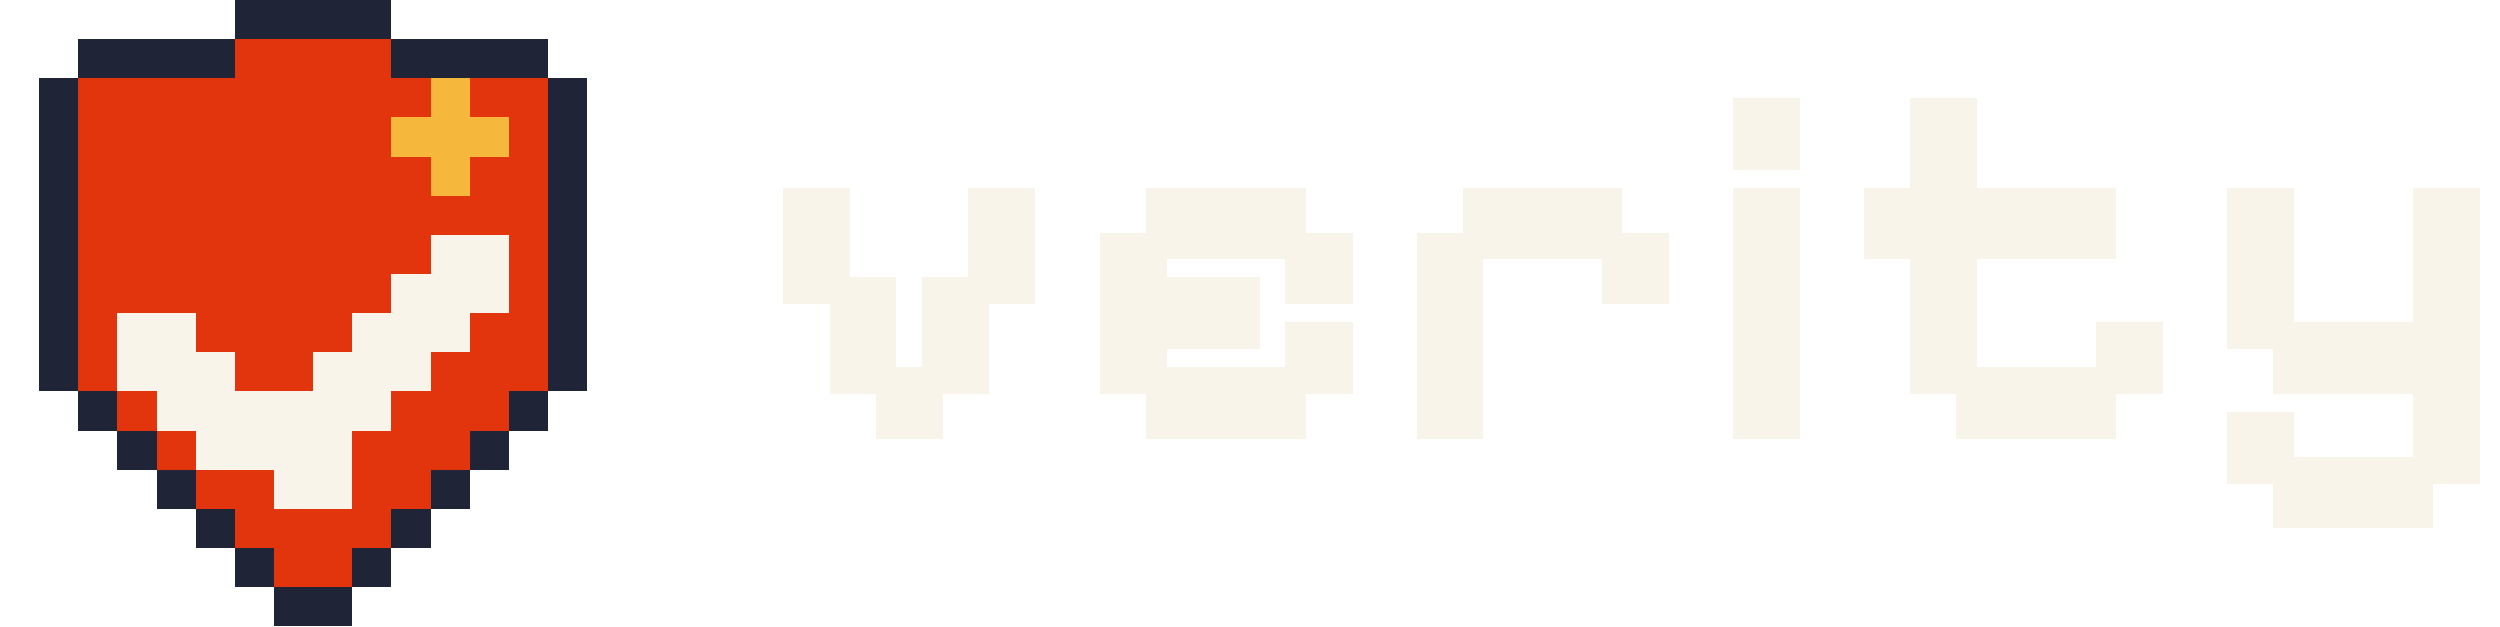
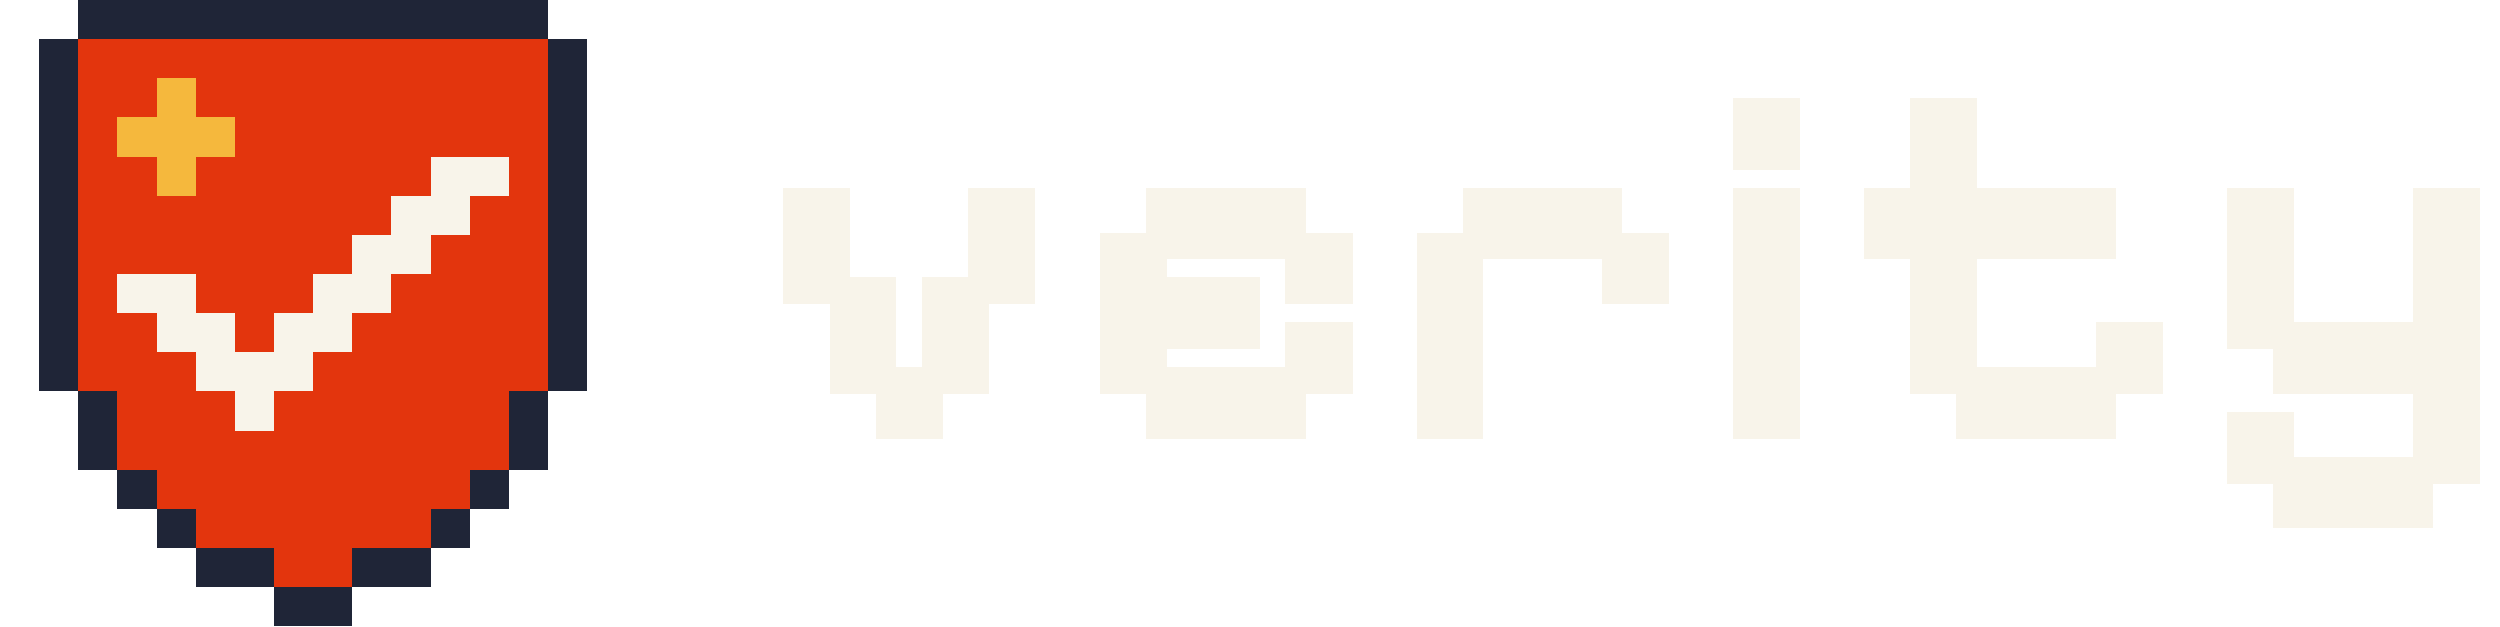
<svg xmlns="http://www.w3.org/2000/svg" viewBox="0 0 63.86 16" shape-rendering="crispEdges">
-   <rect x="6" y="0" width="4" height="1" fill="#1F2537" />
-   <rect x="2" y="1" width="4" height="1" fill="#1F2537" />
-   <rect x="6" y="1" width="4" height="1" fill="#E3350D" />
-   <rect x="10" y="1" width="4" height="1" fill="#1F2537" />
+   <rect x="2" y="0" width="12" height="1" fill="#1F2537" />
+   <rect x="1" y="1" width="1" height="1" fill="#1F2537" />
+   <rect x="2" y="1" width="12" height="1" fill="#E3350D" />
+   <rect x="14" y="1" width="1" height="1" fill="#1F2537" />
  <rect x="1" y="2" width="1" height="1" fill="#1F2537" />
-   <rect x="2" y="2" width="9" height="1" fill="#E3350D" />
-   <rect x="11" y="2" width="1" height="1" fill="#F5B83D" />
-   <rect x="12" y="2" width="2" height="1" fill="#E3350D" />
+   <rect x="2" y="2" width="2" height="1" fill="#E3350D" />
+   <rect x="4" y="2" width="1" height="1" fill="#F5B83D" />
+   <rect x="5" y="2" width="9" height="1" fill="#E3350D" />
  <rect x="14" y="2" width="1" height="1" fill="#1F2537" />
  <rect x="1" y="3" width="1" height="1" fill="#1F2537" />
-   <rect x="2" y="3" width="8" height="1" fill="#E3350D" />
-   <rect x="10" y="3" width="3" height="1" fill="#F5B83D" />
-   <rect x="13" y="3" width="1" height="1" fill="#E3350D" />
+   <rect x="2" y="3" width="1" height="1" fill="#E3350D" />
+   <rect x="3" y="3" width="3" height="1" fill="#F5B83D" />
+   <rect x="6" y="3" width="8" height="1" fill="#E3350D" />
  <rect x="14" y="3" width="1" height="1" fill="#1F2537" />
  <rect x="1" y="4" width="1" height="1" fill="#1F2537" />
-   <rect x="2" y="4" width="9" height="1" fill="#E3350D" />
-   <rect x="11" y="4" width="1" height="1" fill="#F5B83D" />
-   <rect x="12" y="4" width="2" height="1" fill="#E3350D" />
+   <rect x="2" y="4" width="2" height="1" fill="#E3350D" />
+   <rect x="4" y="4" width="1" height="1" fill="#F5B83D" />
+   <rect x="5" y="4" width="6" height="1" fill="#E3350D" />
+   <rect x="11" y="4" width="2" height="1" fill="#F8F4EA" />
+   <rect x="13" y="4" width="1" height="1" fill="#E3350D" />
  <rect x="14" y="4" width="1" height="1" fill="#1F2537" />
  <rect x="1" y="5" width="1" height="1" fill="#1F2537" />
-   <rect x="2" y="5" width="12" height="1" fill="#E3350D" />
+   <rect x="2" y="5" width="8" height="1" fill="#E3350D" />
+   <rect x="10" y="5" width="2" height="1" fill="#F8F4EA" />
+   <rect x="12" y="5" width="2" height="1" fill="#E3350D" />
  <rect x="14" y="5" width="1" height="1" fill="#1F2537" />
  <rect x="1" y="6" width="1" height="1" fill="#1F2537" />
-   <rect x="2" y="6" width="9" height="1" fill="#E3350D" />
-   <rect x="11" y="6" width="2" height="1" fill="#F8F4EA" />
-   <rect x="13" y="6" width="1" height="1" fill="#E3350D" />
+   <rect x="2" y="6" width="7" height="1" fill="#E3350D" />
+   <rect x="9" y="6" width="2" height="1" fill="#F8F4EA" />
+   <rect x="11" y="6" width="3" height="1" fill="#E3350D" />
  <rect x="14" y="6" width="1" height="1" fill="#1F2537" />
  <rect x="1" y="7" width="1" height="1" fill="#1F2537" />
-   <rect x="2" y="7" width="8" height="1" fill="#E3350D" />
-   <rect x="10" y="7" width="3" height="1" fill="#F8F4EA" />
-   <rect x="13" y="7" width="1" height="1" fill="#E3350D" />
+   <rect x="2" y="7" width="1" height="1" fill="#E3350D" />
+   <rect x="3" y="7" width="2" height="1" fill="#F8F4EA" />
+   <rect x="5" y="7" width="3" height="1" fill="#E3350D" />
+   <rect x="8" y="7" width="2" height="1" fill="#F8F4EA" />
+   <rect x="10" y="7" width="4" height="1" fill="#E3350D" />
  <rect x="14" y="7" width="1" height="1" fill="#1F2537" />
  <rect x="1" y="8" width="1" height="1" fill="#1F2537" />
-   <rect x="2" y="8" width="1" height="1" fill="#E3350D" />
-   <rect x="3" y="8" width="2" height="1" fill="#F8F4EA" />
-   <rect x="5" y="8" width="4" height="1" fill="#E3350D" />
-   <rect x="9" y="8" width="3" height="1" fill="#F8F4EA" />
-   <rect x="12" y="8" width="2" height="1" fill="#E3350D" />
+   <rect x="2" y="8" width="2" height="1" fill="#E3350D" />
+   <rect x="4" y="8" width="2" height="1" fill="#F8F4EA" />
+   <rect x="6" y="8" width="1" height="1" fill="#E3350D" />
+   <rect x="7" y="8" width="2" height="1" fill="#F8F4EA" />
+   <rect x="9" y="8" width="5" height="1" fill="#E3350D" />
  <rect x="14" y="8" width="1" height="1" fill="#1F2537" />
  <rect x="1" y="9" width="1" height="1" fill="#1F2537" />
-   <rect x="2" y="9" width="1" height="1" fill="#E3350D" />
-   <rect x="3" y="9" width="3" height="1" fill="#F8F4EA" />
-   <rect x="6" y="9" width="2" height="1" fill="#E3350D" />
-   <rect x="8" y="9" width="3" height="1" fill="#F8F4EA" />
-   <rect x="11" y="9" width="3" height="1" fill="#E3350D" />
+   <rect x="2" y="9" width="3" height="1" fill="#E3350D" />
+   <rect x="5" y="9" width="3" height="1" fill="#F8F4EA" />
+   <rect x="8" y="9" width="6" height="1" fill="#E3350D" />
  <rect x="14" y="9" width="1" height="1" fill="#1F2537" />
  <rect x="2" y="10" width="1" height="1" fill="#1F2537" />
-   <rect x="3" y="10" width="1" height="1" fill="#E3350D" />
-   <rect x="4" y="10" width="6" height="1" fill="#F8F4EA" />
-   <rect x="10" y="10" width="3" height="1" fill="#E3350D" />
+   <rect x="3" y="10" width="3" height="1" fill="#E3350D" />
+   <rect x="6" y="10" width="1" height="1" fill="#F8F4EA" />
+   <rect x="7" y="10" width="6" height="1" fill="#E3350D" />
  <rect x="13" y="10" width="1" height="1" fill="#1F2537" />
-   <rect x="3" y="11" width="1" height="1" fill="#1F2537" />
-   <rect x="4" y="11" width="1" height="1" fill="#E3350D" />
-   <rect x="5" y="11" width="4" height="1" fill="#F8F4EA" />
-   <rect x="9" y="11" width="3" height="1" fill="#E3350D" />
-   <rect x="12" y="11" width="1" height="1" fill="#1F2537" />
-   <rect x="4" y="12" width="1" height="1" fill="#1F2537" />
-   <rect x="5" y="12" width="2" height="1" fill="#E3350D" />
-   <rect x="7" y="12" width="2" height="1" fill="#F8F4EA" />
-   <rect x="9" y="12" width="2" height="1" fill="#E3350D" />
-   <rect x="11" y="12" width="1" height="1" fill="#1F2537" />
-   <rect x="5" y="13" width="1" height="1" fill="#1F2537" />
-   <rect x="6" y="13" width="4" height="1" fill="#E3350D" />
-   <rect x="10" y="13" width="1" height="1" fill="#1F2537" />
-   <rect x="6" y="14" width="1" height="1" fill="#1F2537" />
+   <rect x="2" y="11" width="1" height="1" fill="#1F2537" />
+   <rect x="3" y="11" width="10" height="1" fill="#E3350D" />
+   <rect x="13" y="11" width="1" height="1" fill="#1F2537" />
+   <rect x="3" y="12" width="1" height="1" fill="#1F2537" />
+   <rect x="4" y="12" width="8" height="1" fill="#E3350D" />
+   <rect x="12" y="12" width="1" height="1" fill="#1F2537" />
+   <rect x="4" y="13" width="1" height="1" fill="#1F2537" />
+   <rect x="5" y="13" width="6" height="1" fill="#E3350D" />
+   <rect x="11" y="13" width="1" height="1" fill="#1F2537" />
+   <rect x="5" y="14" width="2" height="1" fill="#1F2537" />
  <rect x="7" y="14" width="2" height="1" fill="#E3350D" />
-   <rect x="9" y="14" width="1" height="1" fill="#1F2537" />
+   <rect x="9" y="14" width="2" height="1" fill="#1F2537" />
  <rect x="7" y="15" width="2" height="1" fill="#1F2537" />
  <path fill="#F8F4EA" transform="translate(19.329 11.059) scale(0.01341)" d="M227 11V-74H139V-246H50V-467H177V-297H265V-125H315V-297H403V-467H531V-246H442V-74H354V11ZM742 11V-74H654V-381H742V-467H1046V-381H1135V-246H1007V-331H781V-297H958V-160H781V-125H1007V-212H1135V-75H1046V11ZM1257 11V-381H1345V-467H1649V-381H1738V-246H1610V-331H1384V11ZM1860 11V-467H1987V11ZM1860 -501V-638H1987V-501ZM2285 11V-74H2197V-331H2109V-467H2197V-638H2324V-467H2590V-331H2324V-125H2551V-211H2679V-74H2590V11ZM2889 182V97H2801V-39H2928V46H3155V-74H2889V-160H2801V-467H2928V-211H3155V-467H3282V97H3194V182Z" />
</svg>
